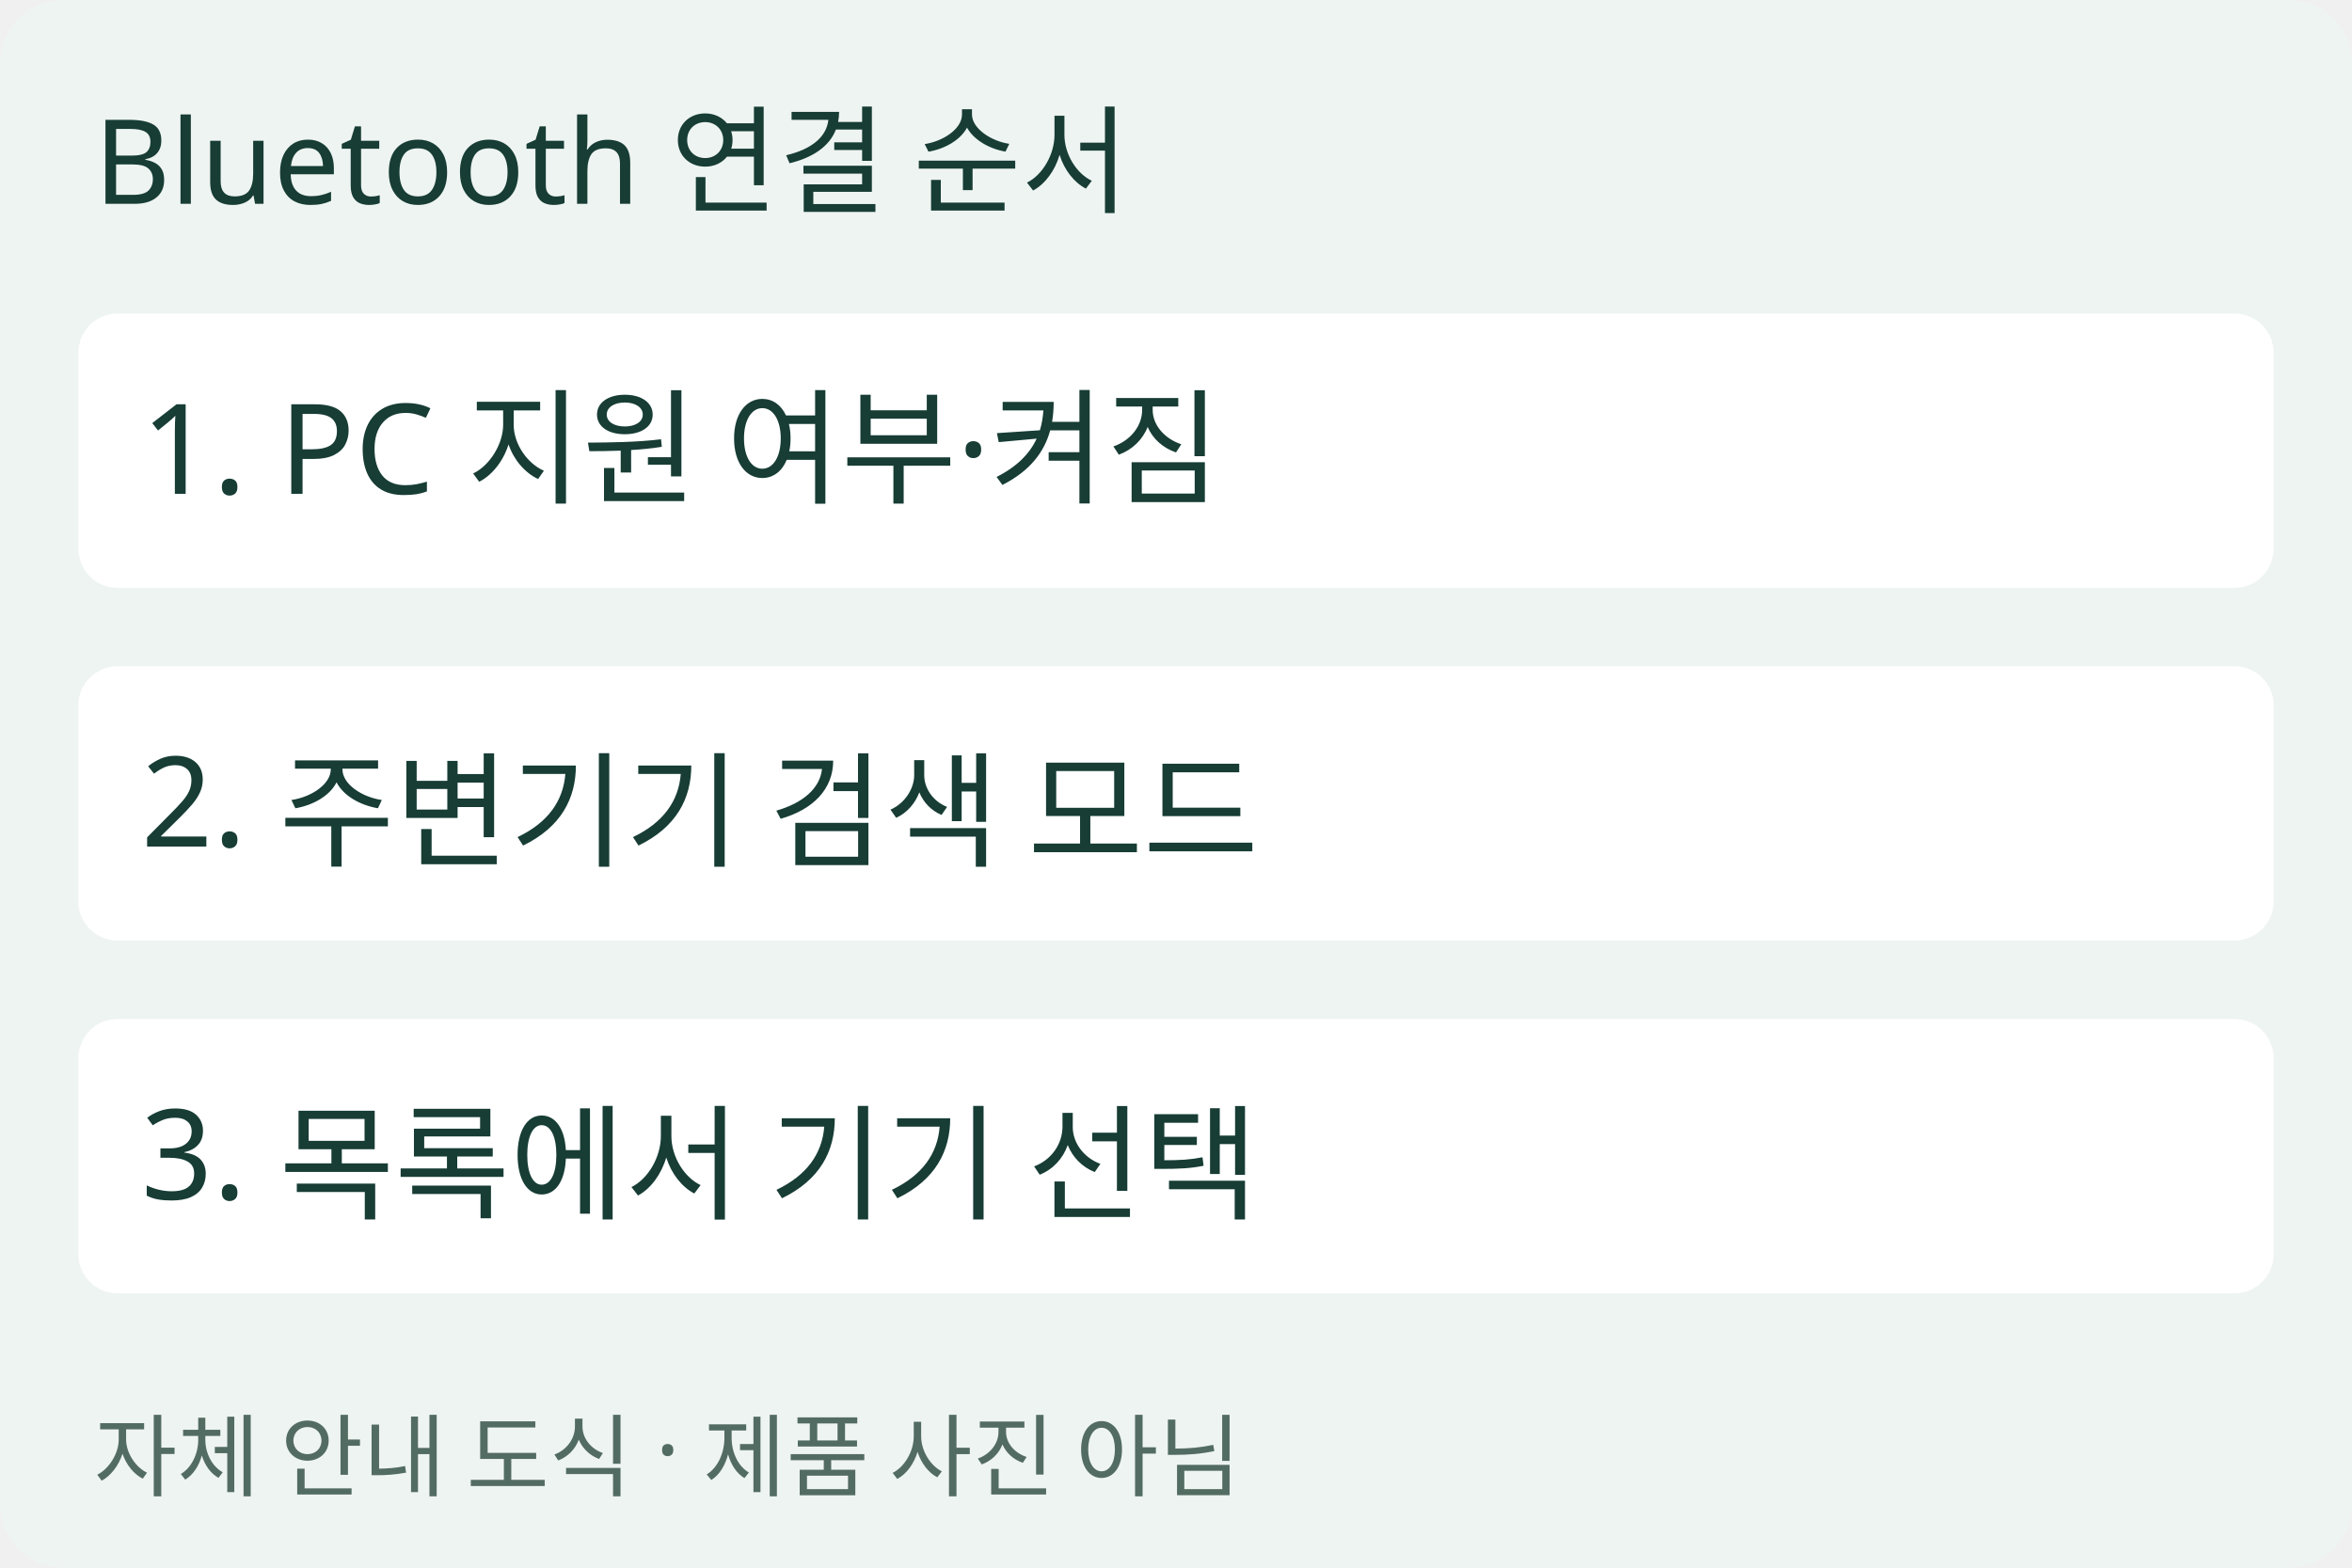
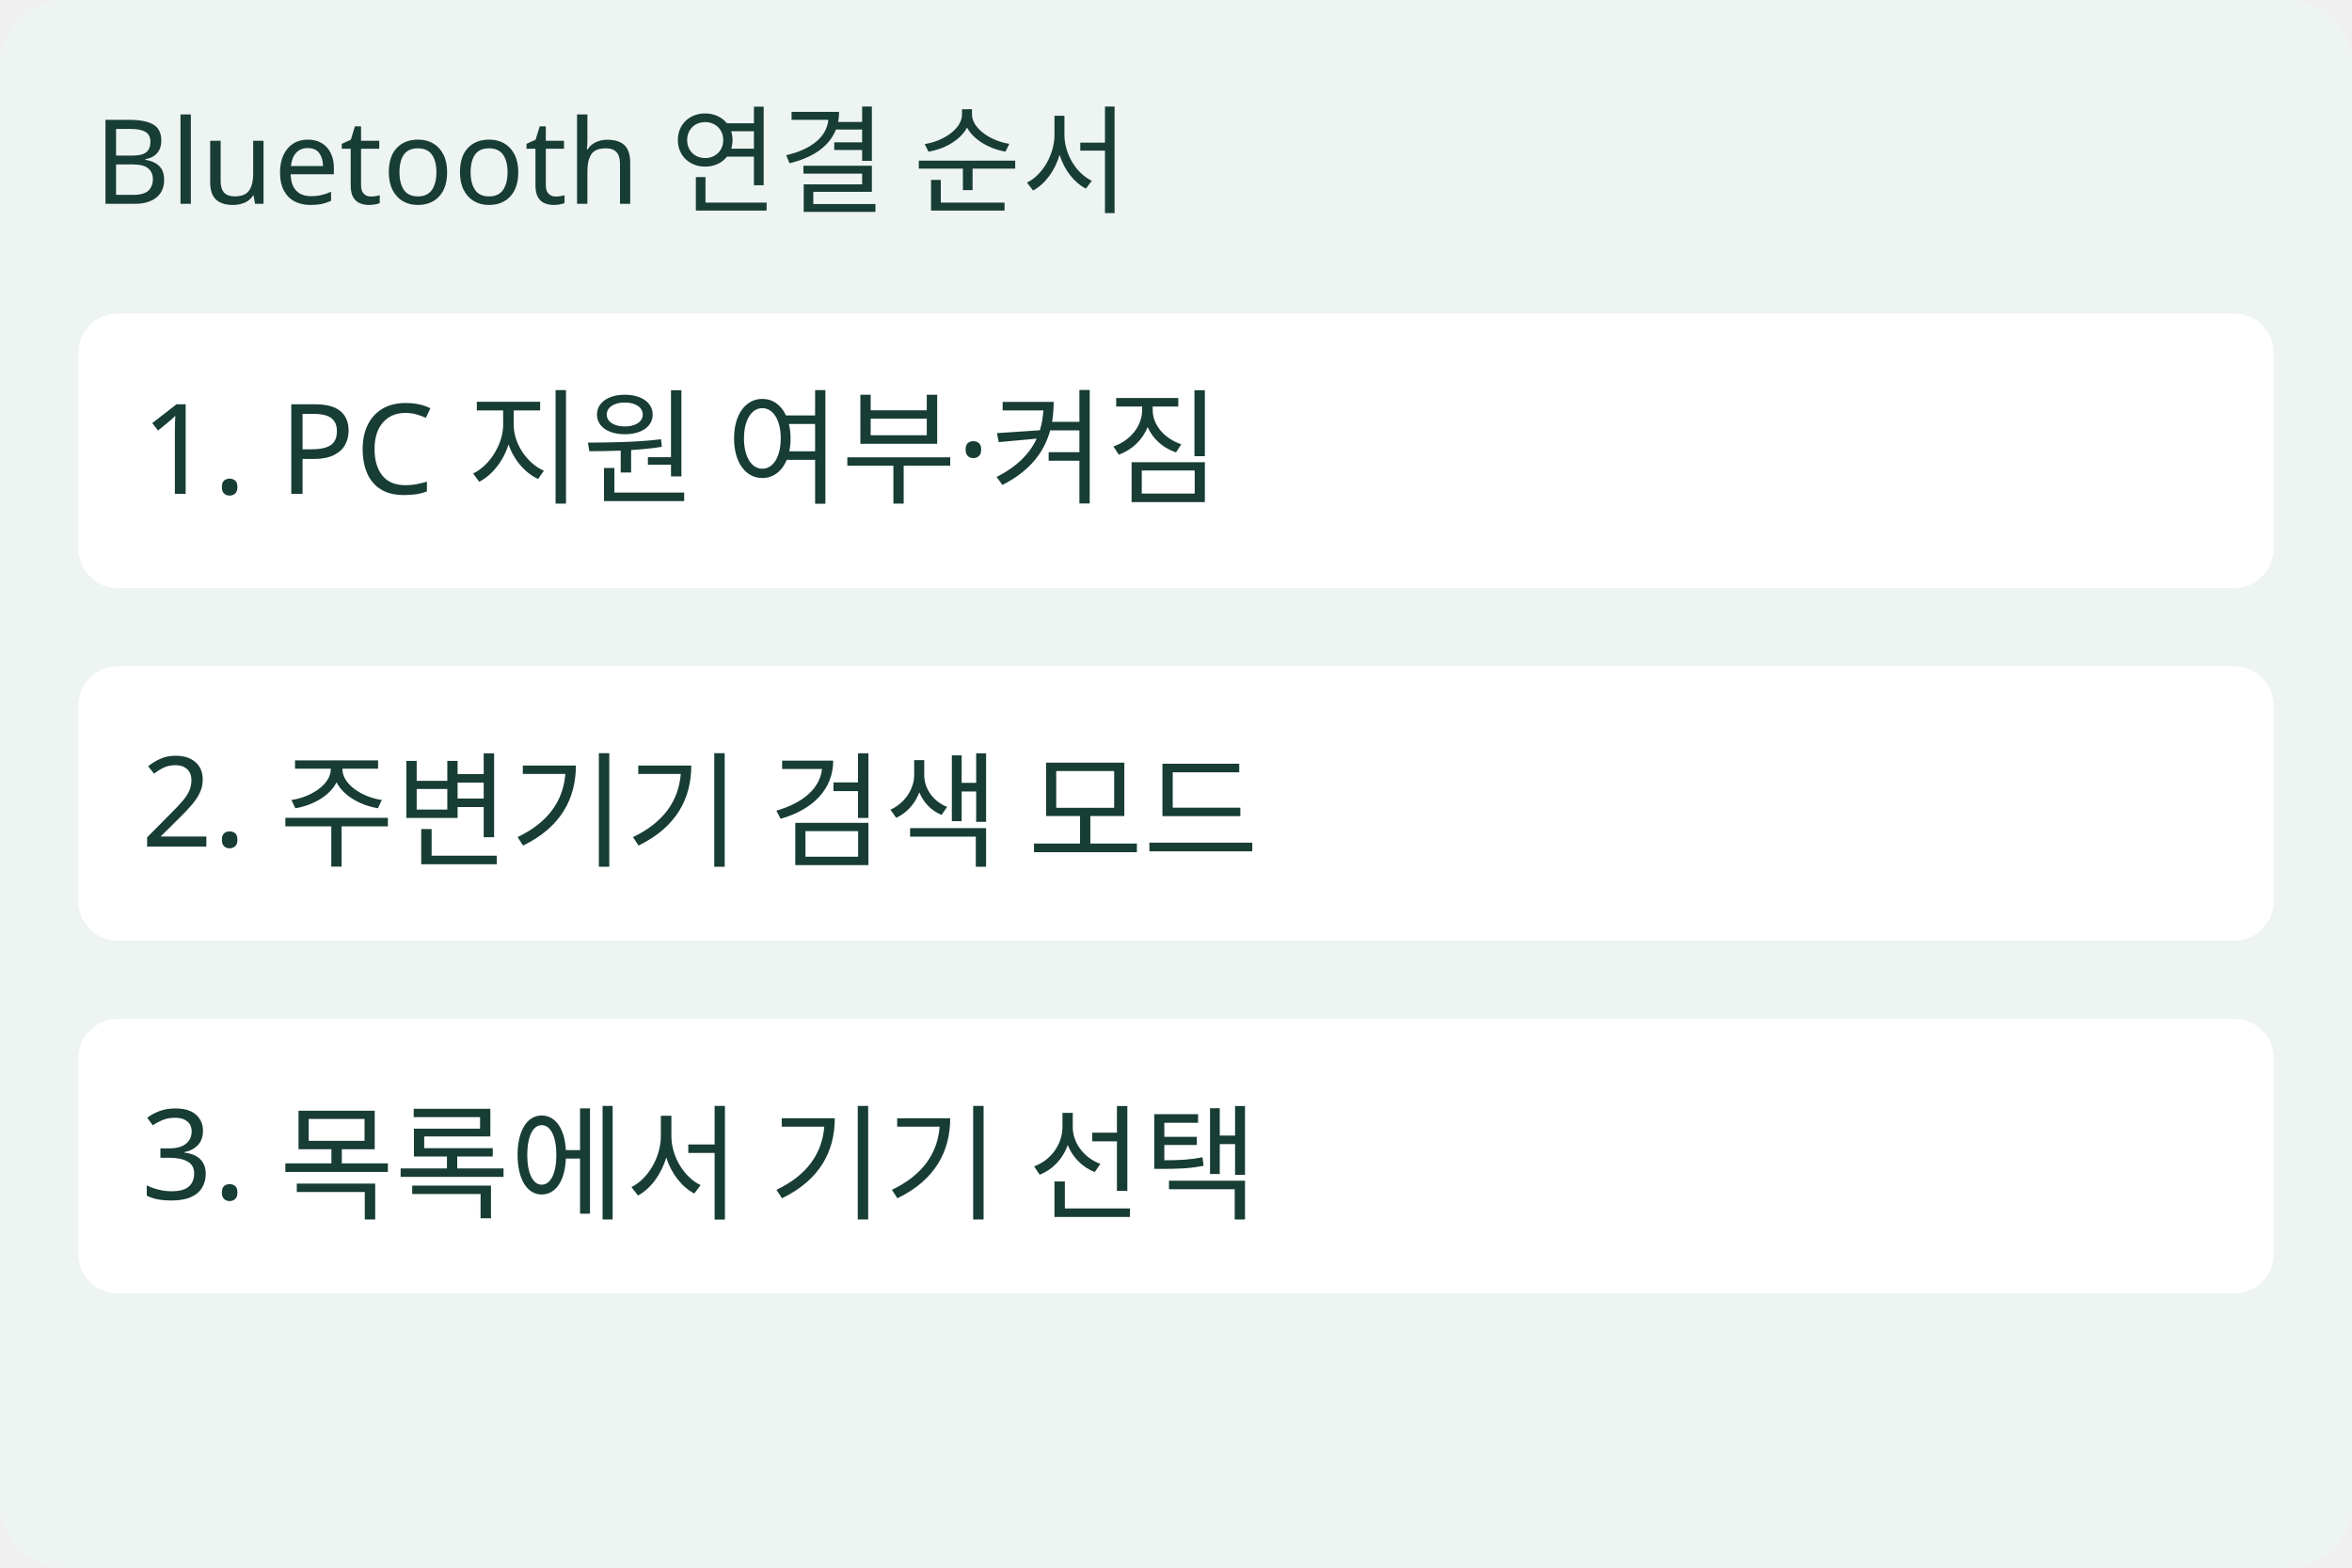
<svg xmlns="http://www.w3.org/2000/svg" width="600" height="400" viewBox="0 0 600 400" role="img" aria-labelledby="title">
  <rect width="600" height="400" rx="16" fill="#eef4f1" />
  <text x="24" y="52" font-family="Malgun Gothic,sans-serif" font-size="30" fill="#173d35">Bluetooth 연결 순서</text>
  <rect x="20" y="80" width="560" height="70" rx="10" fill="#fff" />
  <text x="36" y="126" font-family="Malgun Gothic,sans-serif" font-size="32" fill="#173d35">1. PC 지원 여부·켜짐</text>
  <rect x="20" y="170" width="560" height="70" rx="10" fill="#fff" />
  <text x="36" y="216" font-family="Malgun Gothic,sans-serif" font-size="32" fill="#173d35">2. 주변기기 검색 모드</text>
  <rect x="20" y="260" width="560" height="70" rx="10" fill="#fff" />
  <text x="36" y="306" font-family="Malgun Gothic,sans-serif" font-size="32" fill="#173d35">3. 목록에서 기기 선택</text>
-   <text x="24" y="380" font-family="Malgun Gothic,sans-serif" font-size="23" fill="#536c63">자체 안내 도식 · 제품 사진 아님</text>
</svg>
